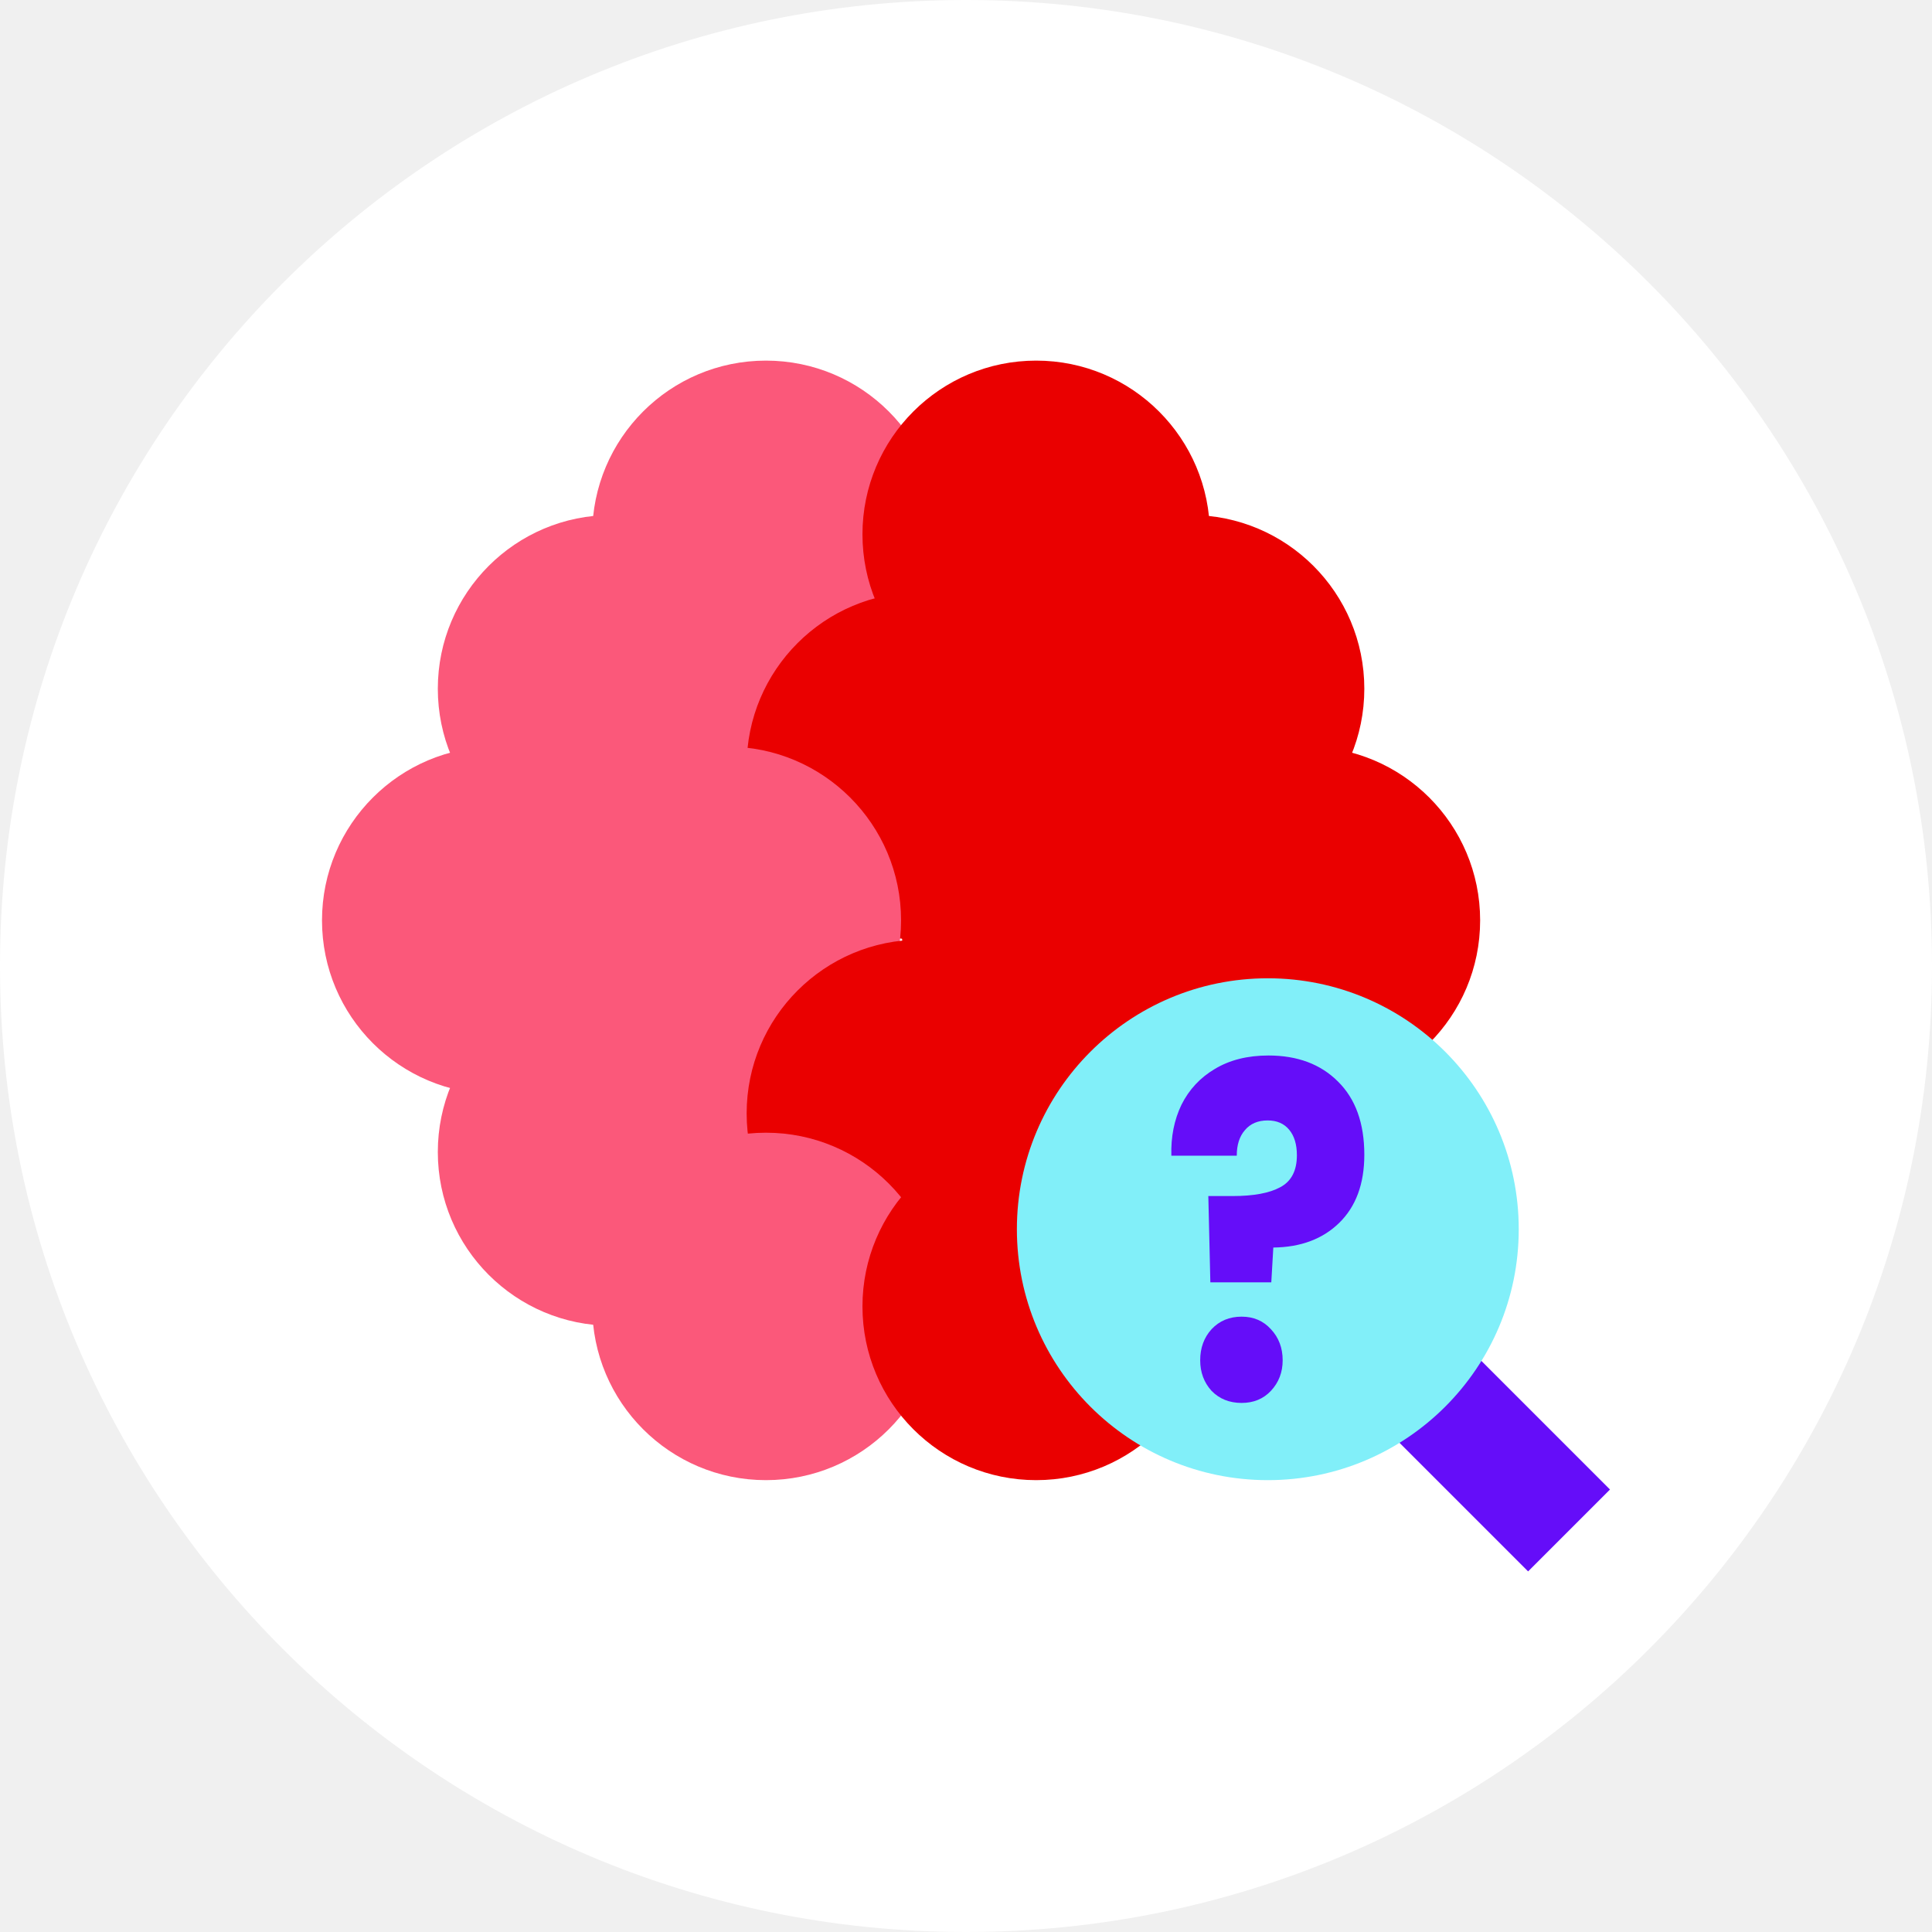
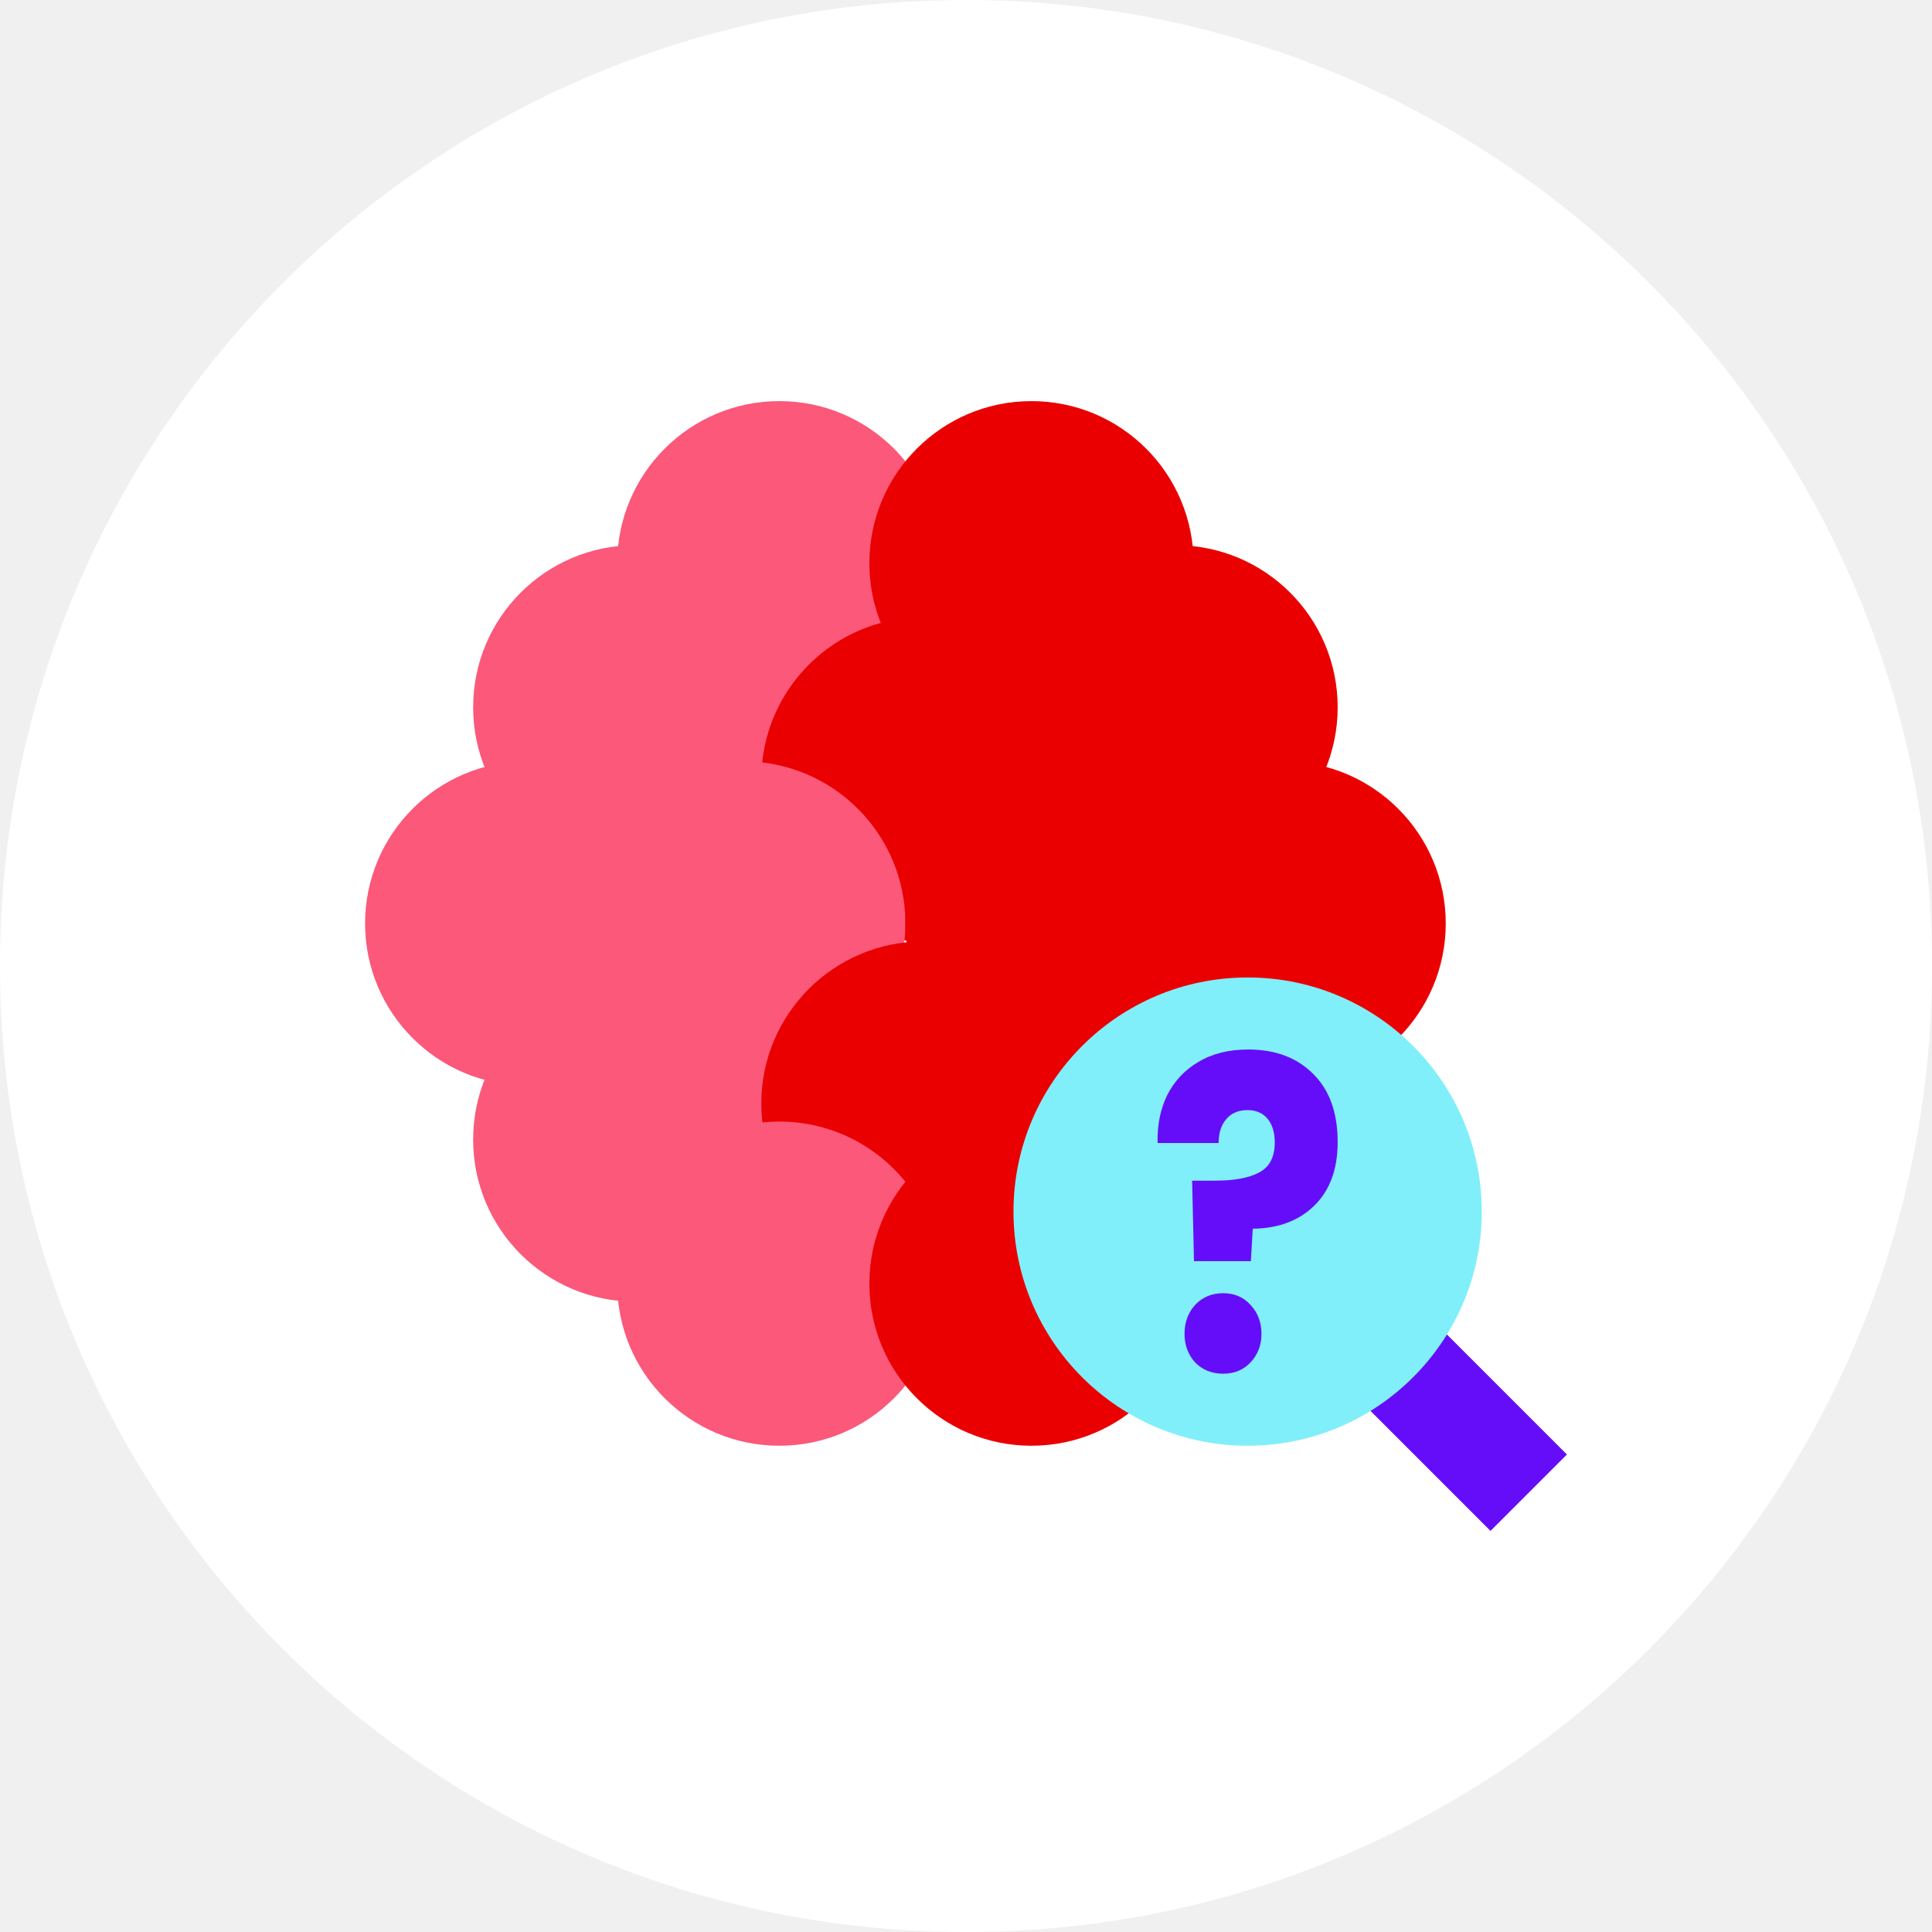
<svg xmlns="http://www.w3.org/2000/svg" width="300" height="300" viewBox="0 0 300 300" fill="none">
  <rect width="300" height="300" rx="150" fill="white" />
-   <path d="M145.912 82.971C145.912 97.869 133.835 109.947 118.937 109.947C104.039 109.947 91.961 97.869 91.961 82.971C91.961 68.073 104.039 55.996 118.937 55.996C133.835 55.996 145.912 68.073 145.912 82.971Z" fill="#FB587A" />
-   <path d="M187.873 82.971C187.873 97.869 175.796 109.947 160.898 109.947C146 109.947 133.923 97.869 133.923 82.971C133.923 68.073 146 55.996 160.898 55.996C175.796 55.996 187.873 68.073 187.873 82.971Z" fill="#EA0000" />
-   <path d="M121.934 106.949C121.934 121.847 109.857 133.924 94.959 133.924C80.061 133.924 67.984 121.847 67.984 106.949C67.984 92.051 80.061 79.974 94.959 79.974C109.857 79.974 121.934 92.051 121.934 106.949Z" fill="#FB587A" />
-   <path d="M103.95 142.916C103.95 157.814 91.873 169.891 76.975 169.891C62.077 169.891 50 157.814 50 142.916C50 128.018 62.077 115.941 76.975 115.941C91.873 115.941 103.95 128.018 103.95 142.916Z" fill="#FB587A" />
-   <path d="M211.851 106.949C211.851 121.847 199.774 133.924 184.876 133.924C169.978 133.924 157.901 121.847 157.901 106.949C157.901 92.051 169.978 79.974 184.876 79.974C199.774 79.974 211.851 92.051 211.851 106.949Z" fill="#EA0000" />
-   <path d="M229.835 142.916C229.835 157.814 217.758 169.891 202.86 169.891C187.962 169.891 175.884 157.814 175.884 142.916C175.884 128.018 187.962 115.941 202.86 115.941C217.758 115.941 229.835 128.018 229.835 142.916Z" fill="#EA0000" />
-   <path d="M121.934 178.883C121.934 193.781 109.857 205.858 94.959 205.858C80.061 205.858 67.984 193.781 67.984 178.883C67.984 163.985 80.061 151.908 94.959 151.908C109.857 151.908 121.934 163.985 121.934 178.883Z" fill="#FB587A" />
-   <path d="M217.846 184.878C217.846 199.776 205.769 211.853 190.871 211.853C175.973 211.853 163.895 199.776 163.895 184.878C163.895 169.98 175.973 157.902 190.871 157.902C205.769 157.902 217.846 169.98 217.846 184.878Z" fill="#EA0000" />
-   <path d="M169.89 118.938C169.89 133.836 157.813 145.913 142.915 145.913C128.017 145.913 115.939 133.836 115.939 118.938C115.939 104.04 128.017 91.963 142.915 91.963C157.813 91.963 169.89 104.04 169.89 118.938Z" fill="#EA0000" />
-   <path d="M139.917 142.916C139.917 157.814 127.84 169.891 112.942 169.891C98.044 169.891 85.967 157.814 85.967 142.916C85.967 128.018 98.044 115.941 112.942 115.941C127.84 115.941 139.917 128.018 139.917 142.916Z" fill="#FB587A" />
-   <path d="M193.868 142.916C193.868 157.814 181.791 169.891 166.893 169.891C151.995 169.891 139.917 157.814 139.917 142.916C139.917 128.018 151.995 115.941 166.893 115.941C181.791 115.941 193.868 128.018 193.868 142.916Z" fill="#EA0000" />
-   <path d="M169.89 172.889C169.89 187.787 157.813 199.864 142.915 199.864C128.017 199.864 115.939 187.787 115.939 172.889C115.939 157.991 128.017 145.913 142.915 145.913C157.813 145.913 169.89 157.991 169.89 172.889Z" fill="#EA0000" />
-   <path d="M145.912 202.861C145.912 217.759 133.835 229.836 118.937 229.836C104.039 229.836 91.961 217.759 91.961 202.861C91.961 187.963 104.039 175.886 118.937 175.886C133.835 175.886 145.912 187.963 145.912 202.861Z" fill="#FB587A" />
-   <path d="M187.873 202.861C187.873 217.759 175.796 229.836 160.898 229.836C146 229.836 133.923 217.759 133.923 202.861C133.923 187.963 146 175.886 160.898 175.886C175.796 175.886 187.873 187.963 187.873 202.861Z" fill="#EA0000" />
-   <path d="M211.851 218.573L224.568 205.857L250 231.29L237.284 244.006L211.851 218.573Z" fill="#650DF9" />
-   <path d="M235.829 190.872C235.829 212.392 218.384 229.836 196.865 229.836C175.346 229.836 157.901 212.392 157.901 190.872C157.901 169.353 175.346 151.908 196.865 151.908C218.384 151.908 235.829 169.353 235.829 190.872Z" fill="#81EFF9" />
-   <path d="M196.964 163.897C201.464 163.897 205.06 165.242 207.751 167.931C210.485 170.62 211.851 174.413 211.851 179.311C211.851 183.825 210.548 187.355 207.94 189.9C205.375 192.397 201.969 193.669 197.721 193.717L197.406 199.12H187.943L187.628 185.722H191.413C194.651 185.722 197.111 185.266 198.793 184.353C200.518 183.441 201.38 181.784 201.38 179.383C201.38 177.703 200.98 176.382 200.181 175.422C199.382 174.461 198.268 173.981 196.838 173.981C195.324 173.981 194.146 174.485 193.305 175.494C192.464 176.454 192.044 177.775 192.044 179.455H181.888C181.803 176.526 182.329 173.885 183.465 171.532C184.642 169.179 186.366 167.33 188.637 165.986C190.95 164.593 193.726 163.897 196.964 163.897ZM192.801 217.847C190.908 217.847 189.352 217.223 188.133 215.975C186.955 214.678 186.366 213.093 186.366 211.221C186.366 209.3 186.955 207.691 188.133 206.395C189.352 205.098 190.908 204.45 192.801 204.45C194.651 204.45 196.165 205.098 197.343 206.395C198.562 207.691 199.172 209.3 199.172 211.221C199.172 213.093 198.562 214.678 197.343 215.975C196.165 217.223 194.651 217.847 192.801 217.847Z" fill="#650DF9" />
+   <g transform="translate(150 150) scale(0.9331) translate(-150 -150)">
+     <path d="M145.912 82.971C145.912 97.869 133.835 109.947 118.937 109.947C104.039 109.947 91.961 97.869 91.961 82.971C91.961 68.073 104.039 55.996 118.937 55.996C133.835 55.996 145.912 68.073 145.912 82.971Z" fill="#FB587A" />
+     <path d="M187.873 82.971C187.873 97.869 175.796 109.947 160.898 109.947C146 109.947 133.923 97.869 133.923 82.971C133.923 68.073 146 55.996 160.898 55.996C175.796 55.996 187.873 68.073 187.873 82.971Z" fill="#EA0000" />
+     <path d="M121.934 106.949C121.934 121.847 109.857 133.924 94.959 133.924C80.061 133.924 67.984 121.847 67.984 106.949C67.984 92.051 80.061 79.974 94.959 79.974C109.857 79.974 121.934 92.051 121.934 106.949Z" fill="#FB587A" />
+     <path d="M103.95 142.916C103.95 157.814 91.873 169.891 76.975 169.891C62.077 169.891 50 157.814 50 142.916C50 128.018 62.077 115.941 76.975 115.941C91.873 115.941 103.95 128.018 103.95 142.916Z" fill="#FB587A" />
+     <path d="M211.851 106.949C211.851 121.847 199.774 133.924 184.876 133.924C169.978 133.924 157.901 121.847 157.901 106.949C157.901 92.051 169.978 79.974 184.876 79.974C199.774 79.974 211.851 92.051 211.851 106.949Z" fill="#EA0000" />
+     <path d="M229.835 142.916C229.835 157.814 217.758 169.891 202.86 169.891C187.962 169.891 175.884 157.814 175.884 142.916C175.884 128.018 187.962 115.941 202.86 115.941C217.758 115.941 229.835 128.018 229.835 142.916Z" fill="#EA0000" />
+     <path d="M121.934 178.883C121.934 193.781 109.857 205.858 94.959 205.858C80.061 205.858 67.984 193.781 67.984 178.883C67.984 163.985 80.061 151.908 94.959 151.908C109.857 151.908 121.934 163.985 121.934 178.883Z" fill="#FB587A" />
+     <path d="M217.846 184.878C217.846 199.776 205.769 211.853 190.871 211.853C175.973 211.853 163.895 199.776 163.895 184.878C163.895 169.98 175.973 157.902 190.871 157.902C205.769 157.902 217.846 169.98 217.846 184.878Z" fill="#EA0000" />
+     <path d="M169.89 118.938C169.89 133.836 157.813 145.913 142.915 145.913C128.017 145.913 115.939 133.836 115.939 118.938C115.939 104.04 128.017 91.963 142.915 91.963C157.813 91.963 169.89 104.04 169.89 118.938Z" fill="#EA0000" />
+     <path d="M139.917 142.916C139.917 157.814 127.84 169.891 112.942 169.891C98.044 169.891 85.967 157.814 85.967 142.916C85.967 128.018 98.044 115.941 112.942 115.941C127.84 115.941 139.917 128.018 139.917 142.916Z" fill="#FB587A" />
+     <path d="M193.868 142.916C193.868 157.814 181.791 169.891 166.893 169.891C151.995 169.891 139.917 157.814 139.917 142.916C139.917 128.018 151.995 115.941 166.893 115.941C181.791 115.941 193.868 128.018 193.868 142.916Z" fill="#EA0000" />
+     <path d="M169.89 172.889C169.89 187.787 157.813 199.864 142.915 199.864C128.017 199.864 115.939 187.787 115.939 172.889C115.939 157.991 128.017 145.913 142.915 145.913C157.813 145.913 169.89 157.991 169.89 172.889Z" fill="#EA0000" />
+     <path d="M145.912 202.861C145.912 217.759 133.835 229.836 118.937 229.836C104.039 229.836 91.961 217.759 91.961 202.861C91.961 187.963 104.039 175.886 118.937 175.886C133.835 175.886 145.912 187.963 145.912 202.861Z" fill="#FB587A" />
+     <path d="M187.873 202.861C187.873 217.759 175.796 229.836 160.898 229.836C146 229.836 133.923 217.759 133.923 202.861C133.923 187.963 146 175.886 160.898 175.886C175.796 175.886 187.873 187.963 187.873 202.861Z" fill="#EA0000" />
+     <path d="M211.851 218.573L224.568 205.857L250 231.29L237.284 244.006L211.851 218.573Z" fill="#650DF9" />
+     <path d="M235.829 190.872C235.829 212.392 218.384 229.836 196.865 229.836C175.346 229.836 157.901 212.392 157.901 190.872C157.901 169.353 175.346 151.908 196.865 151.908C218.384 151.908 235.829 169.353 235.829 190.872Z" fill="#81EFF9" />
+     <path d="M196.964 163.897C201.464 163.897 205.06 165.242 207.751 167.931C210.485 170.62 211.851 174.413 211.851 179.311C211.851 183.825 210.548 187.355 207.94 189.9C205.375 192.397 201.969 193.669 197.721 193.717L197.406 199.12H187.943L187.628 185.722H191.413C194.651 185.722 197.111 185.266 198.793 184.353C200.518 183.441 201.38 181.784 201.38 179.383C201.38 177.703 200.98 176.382 200.181 175.422C199.382 174.461 198.268 173.981 196.838 173.981C195.324 173.981 194.146 174.485 193.305 175.494C192.464 176.454 192.044 177.775 192.044 179.455H181.888C181.803 176.526 182.329 173.885 183.465 171.532C184.642 169.179 186.366 167.33 188.637 165.986C190.95 164.593 193.726 163.897 196.964 163.897ZM192.801 217.847C190.908 217.847 189.352 217.223 188.133 215.975C186.955 214.678 186.366 213.093 186.366 211.221C186.366 209.3 186.955 207.691 188.133 206.395C189.352 205.098 190.908 204.45 192.801 204.45C194.651 204.45 196.165 205.098 197.343 206.395C198.562 207.691 199.172 209.3 199.172 211.221C199.172 213.093 198.562 214.678 197.343 215.975C196.165 217.223 194.651 217.847 192.801 217.847Z" fill="#650DF9" />
+   </g>
</svg>
